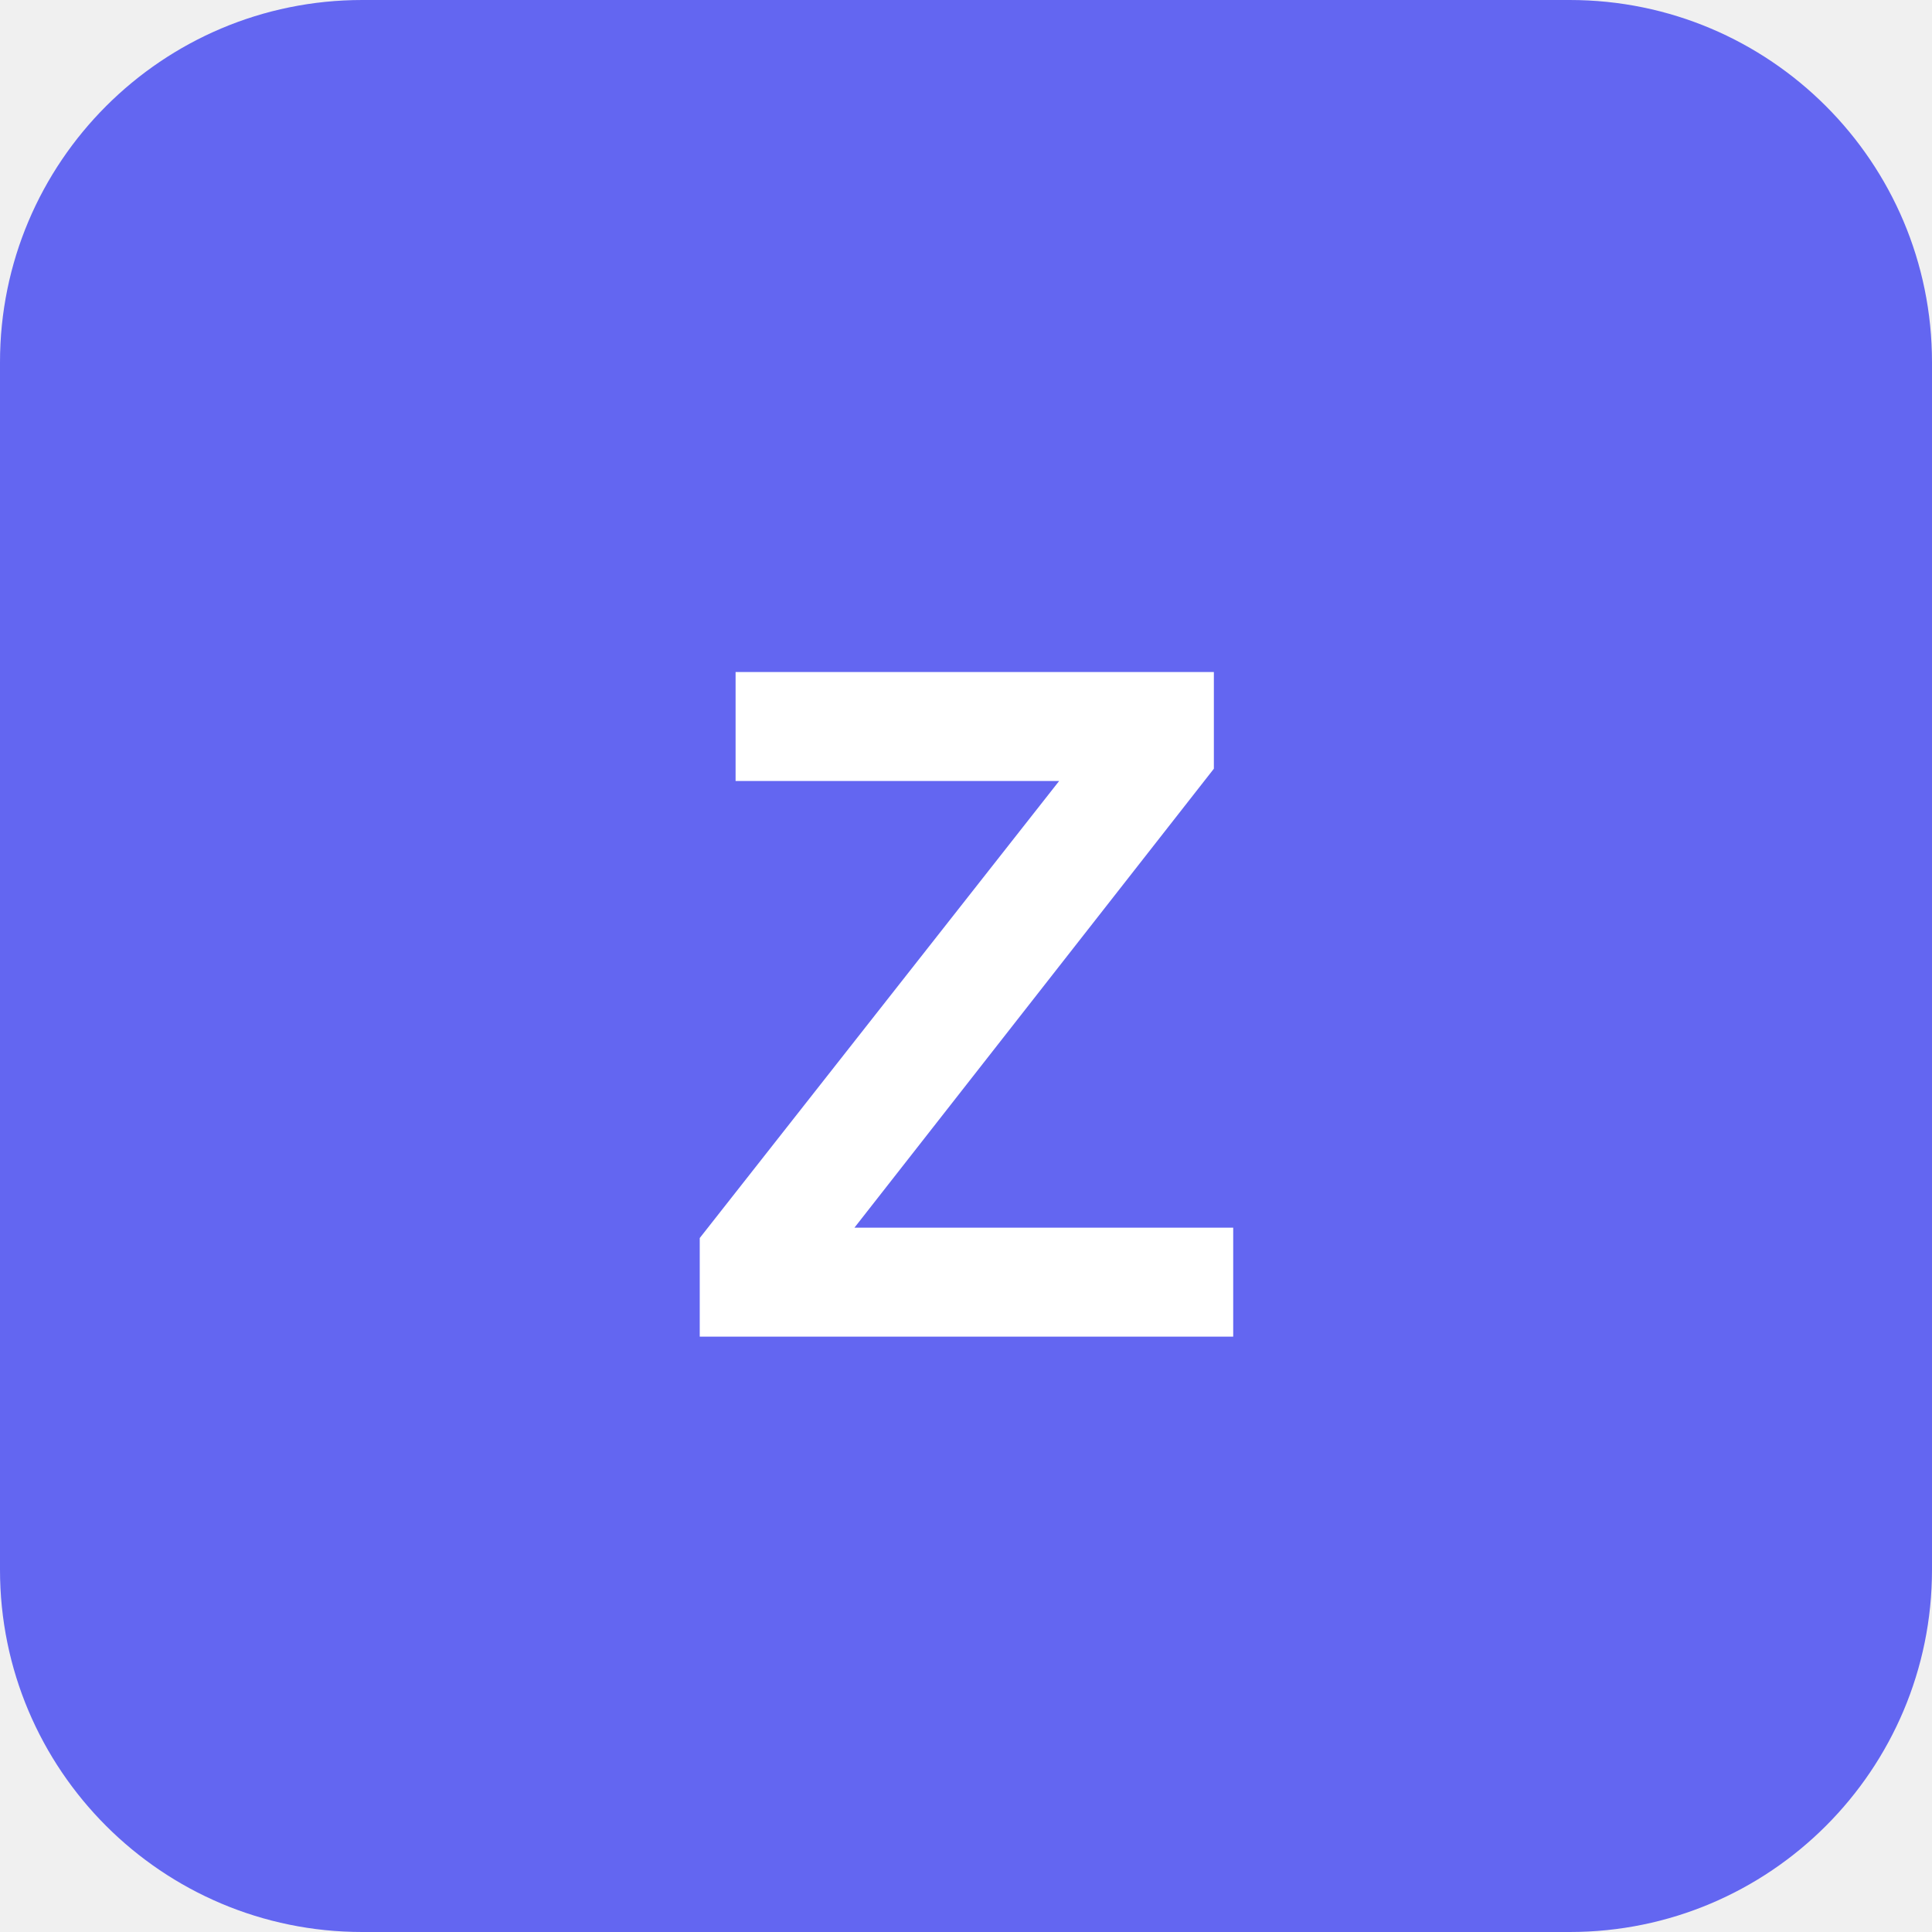
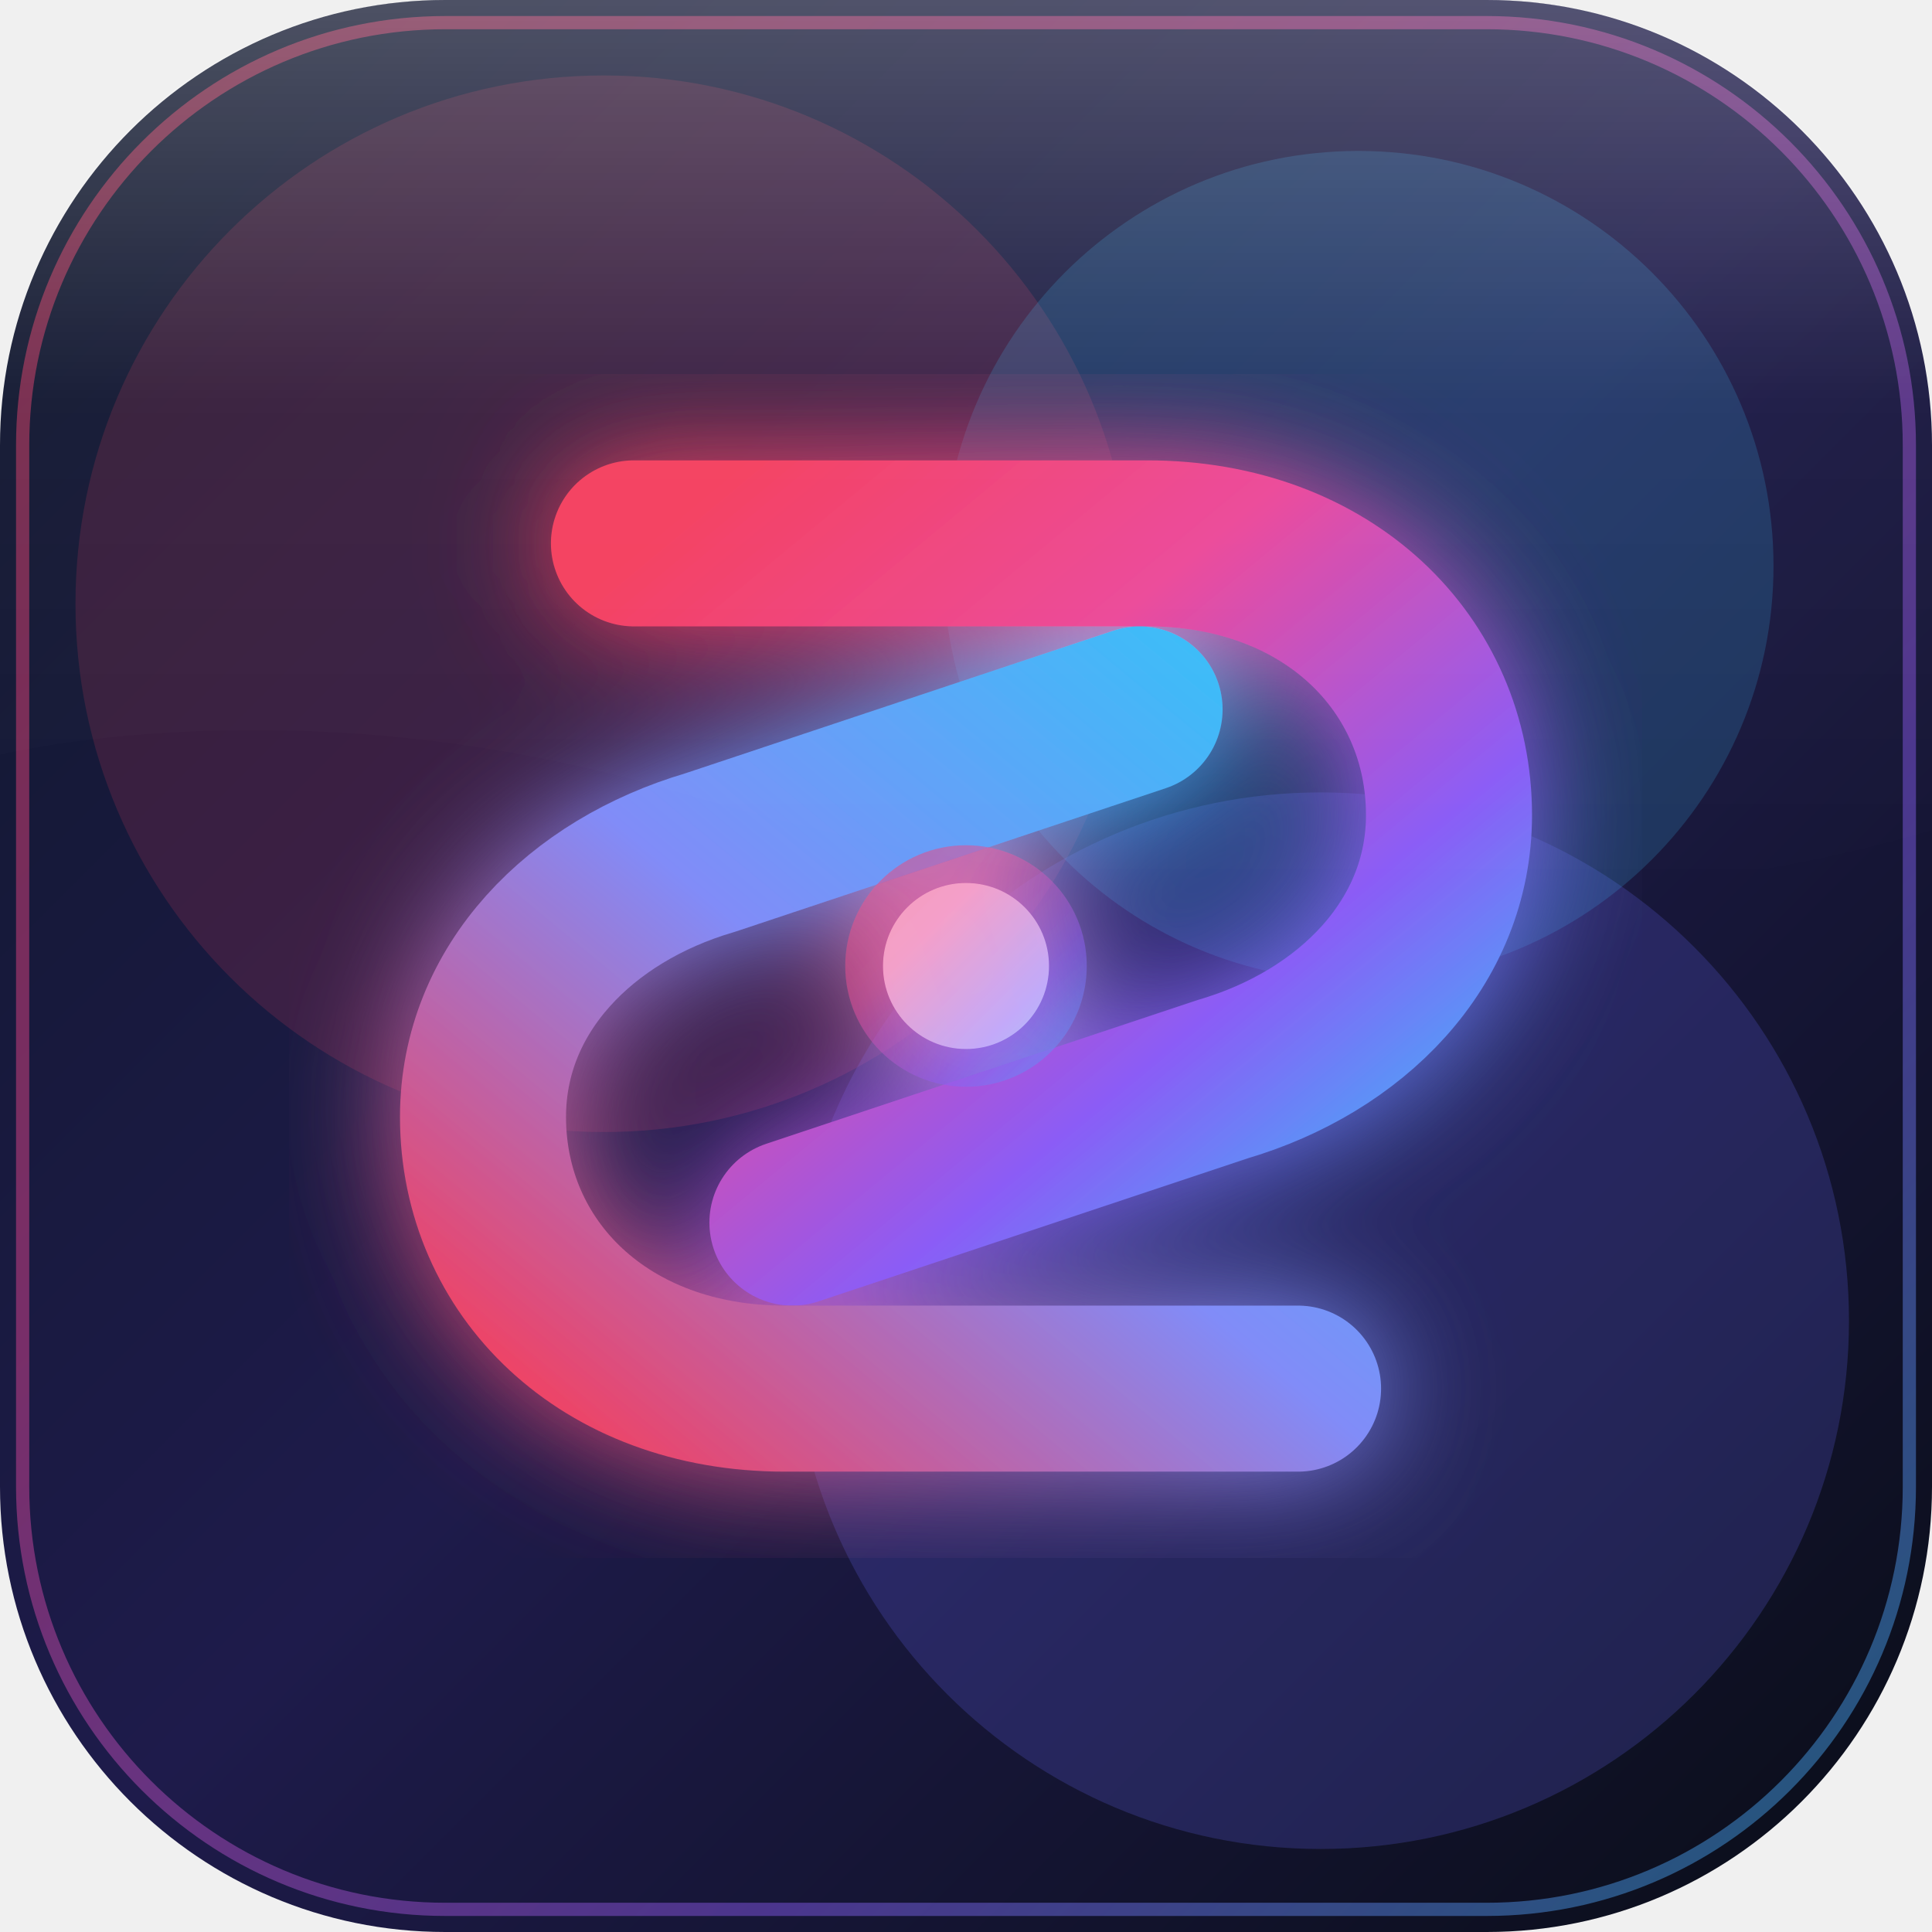
- <svg xmlns="http://www.w3.org/2000/svg" viewBox="0 0 64 64">
-   <rect width="64" height="64" rx="12" fill="#6366f1" />
-   <text x="50%" y="55%" dominant-baseline="middle" text-anchor="middle" font-size="32" font-family="Arial, sans-serif" font-weight="bold" fill="white">Z</text>
+ <svg xmlns="http://www.w3.org/2000/svg" viewBox="0 0 512 512" width="100%" height="100%">
+   <defs>
+     <linearGradient id="zl-bg-grad" x1="0%" y1="0%" x2="100%" y2="100%">
+       <stop offset="0%" stop-color="#0f172a" />
+       <stop offset="50%" stop-color="#1e1b4b" />
+       <stop offset="100%" stop-color="#090d16" />
+     </linearGradient>
+     <linearGradient id="zl-main-grad" x1="0%" y1="0%" x2="100%" y2="100%">
+       <stop offset="0%" stop-color="#f43f5e" />
+       <stop offset="35%" stop-color="#ec4899" />
+       <stop offset="70%" stop-color="#8b5cf6" />
+       <stop offset="100%" stop-color="#38bdf8" />
+     </linearGradient>
+     <linearGradient id="zl-accent-grad" x1="100%" y1="0%" x2="0%" y2="100%">
+       <stop offset="0%" stop-color="#38bdf8" />
+       <stop offset="50%" stop-color="#818cf8" />
+       <stop offset="100%" stop-color="#f43f5e" />
+     </linearGradient>
+     <filter id="zl-glow" x="-20%" y="-20%" width="140%" height="140%">
+       <feGaussianBlur stdDeviation="16" result="blur" />
+       <feComposite in="SourceGraphic" in2="blur" operator="over" />
+     </filter>
+     <linearGradient id="zl-glass-reflect" x1="0%" y1="0%" x2="0%" y2="100%">
+       <stop offset="0%" stop-color="#ffffff" stop-opacity="0.25" />
+       <stop offset="45%" stop-color="#ffffff" stop-opacity="0.03" />
+       <stop offset="100%" stop-color="#ffffff" stop-opacity="0" />
+     </linearGradient>
+   </defs>
+   <rect width="512" height="512" rx="118" fill="url(#zl-bg-grad)" />
+   <rect x="6" y="6" width="500" height="500" rx="112" fill="none" stroke="url(#zl-main-grad)" stroke-width="3.5" stroke-opacity="0.45" />
+   <circle cx="160" cy="160" r="140" fill="#f43f5e" opacity="0.16" />
+   <circle cx="350" cy="350" r="140" fill="#6366f1" opacity="0.22" />
+   <circle cx="360" cy="150" r="110" fill="#38bdf8" opacity="0.18" />
+   <g filter="url(#zl-glow)">
+     <path d="M168 144 H304 C352 144 384 176 384 216 C384 250 358 276 324 286 L210 324" fill="none" stroke="url(#zl-main-grad)" stroke-width="44" stroke-linecap="round" stroke-linejoin="round" />
+     <path d="M344 368 H208 C160 368 128 336 128 296 C128 262 154 236 188 226 L302 188" fill="none" stroke="url(#zl-accent-grad)" stroke-width="44" stroke-linecap="round" stroke-linejoin="round" />
+     <circle cx="256" cy="256" r="22" fill="#ffffff" opacity="0.95" />
+     <circle cx="256" cy="256" r="32" fill="url(#zl-main-grad)" opacity="0.5" />
+   </g>
+   <path d="M0 118 C0 52 52 0 118 0 H394 C460 0 512 52 512 118 V220 C410 250 280 240 180 210 C80 180 0 200 0 200 Z" fill="url(#zl-glass-reflect)" />
</svg>
